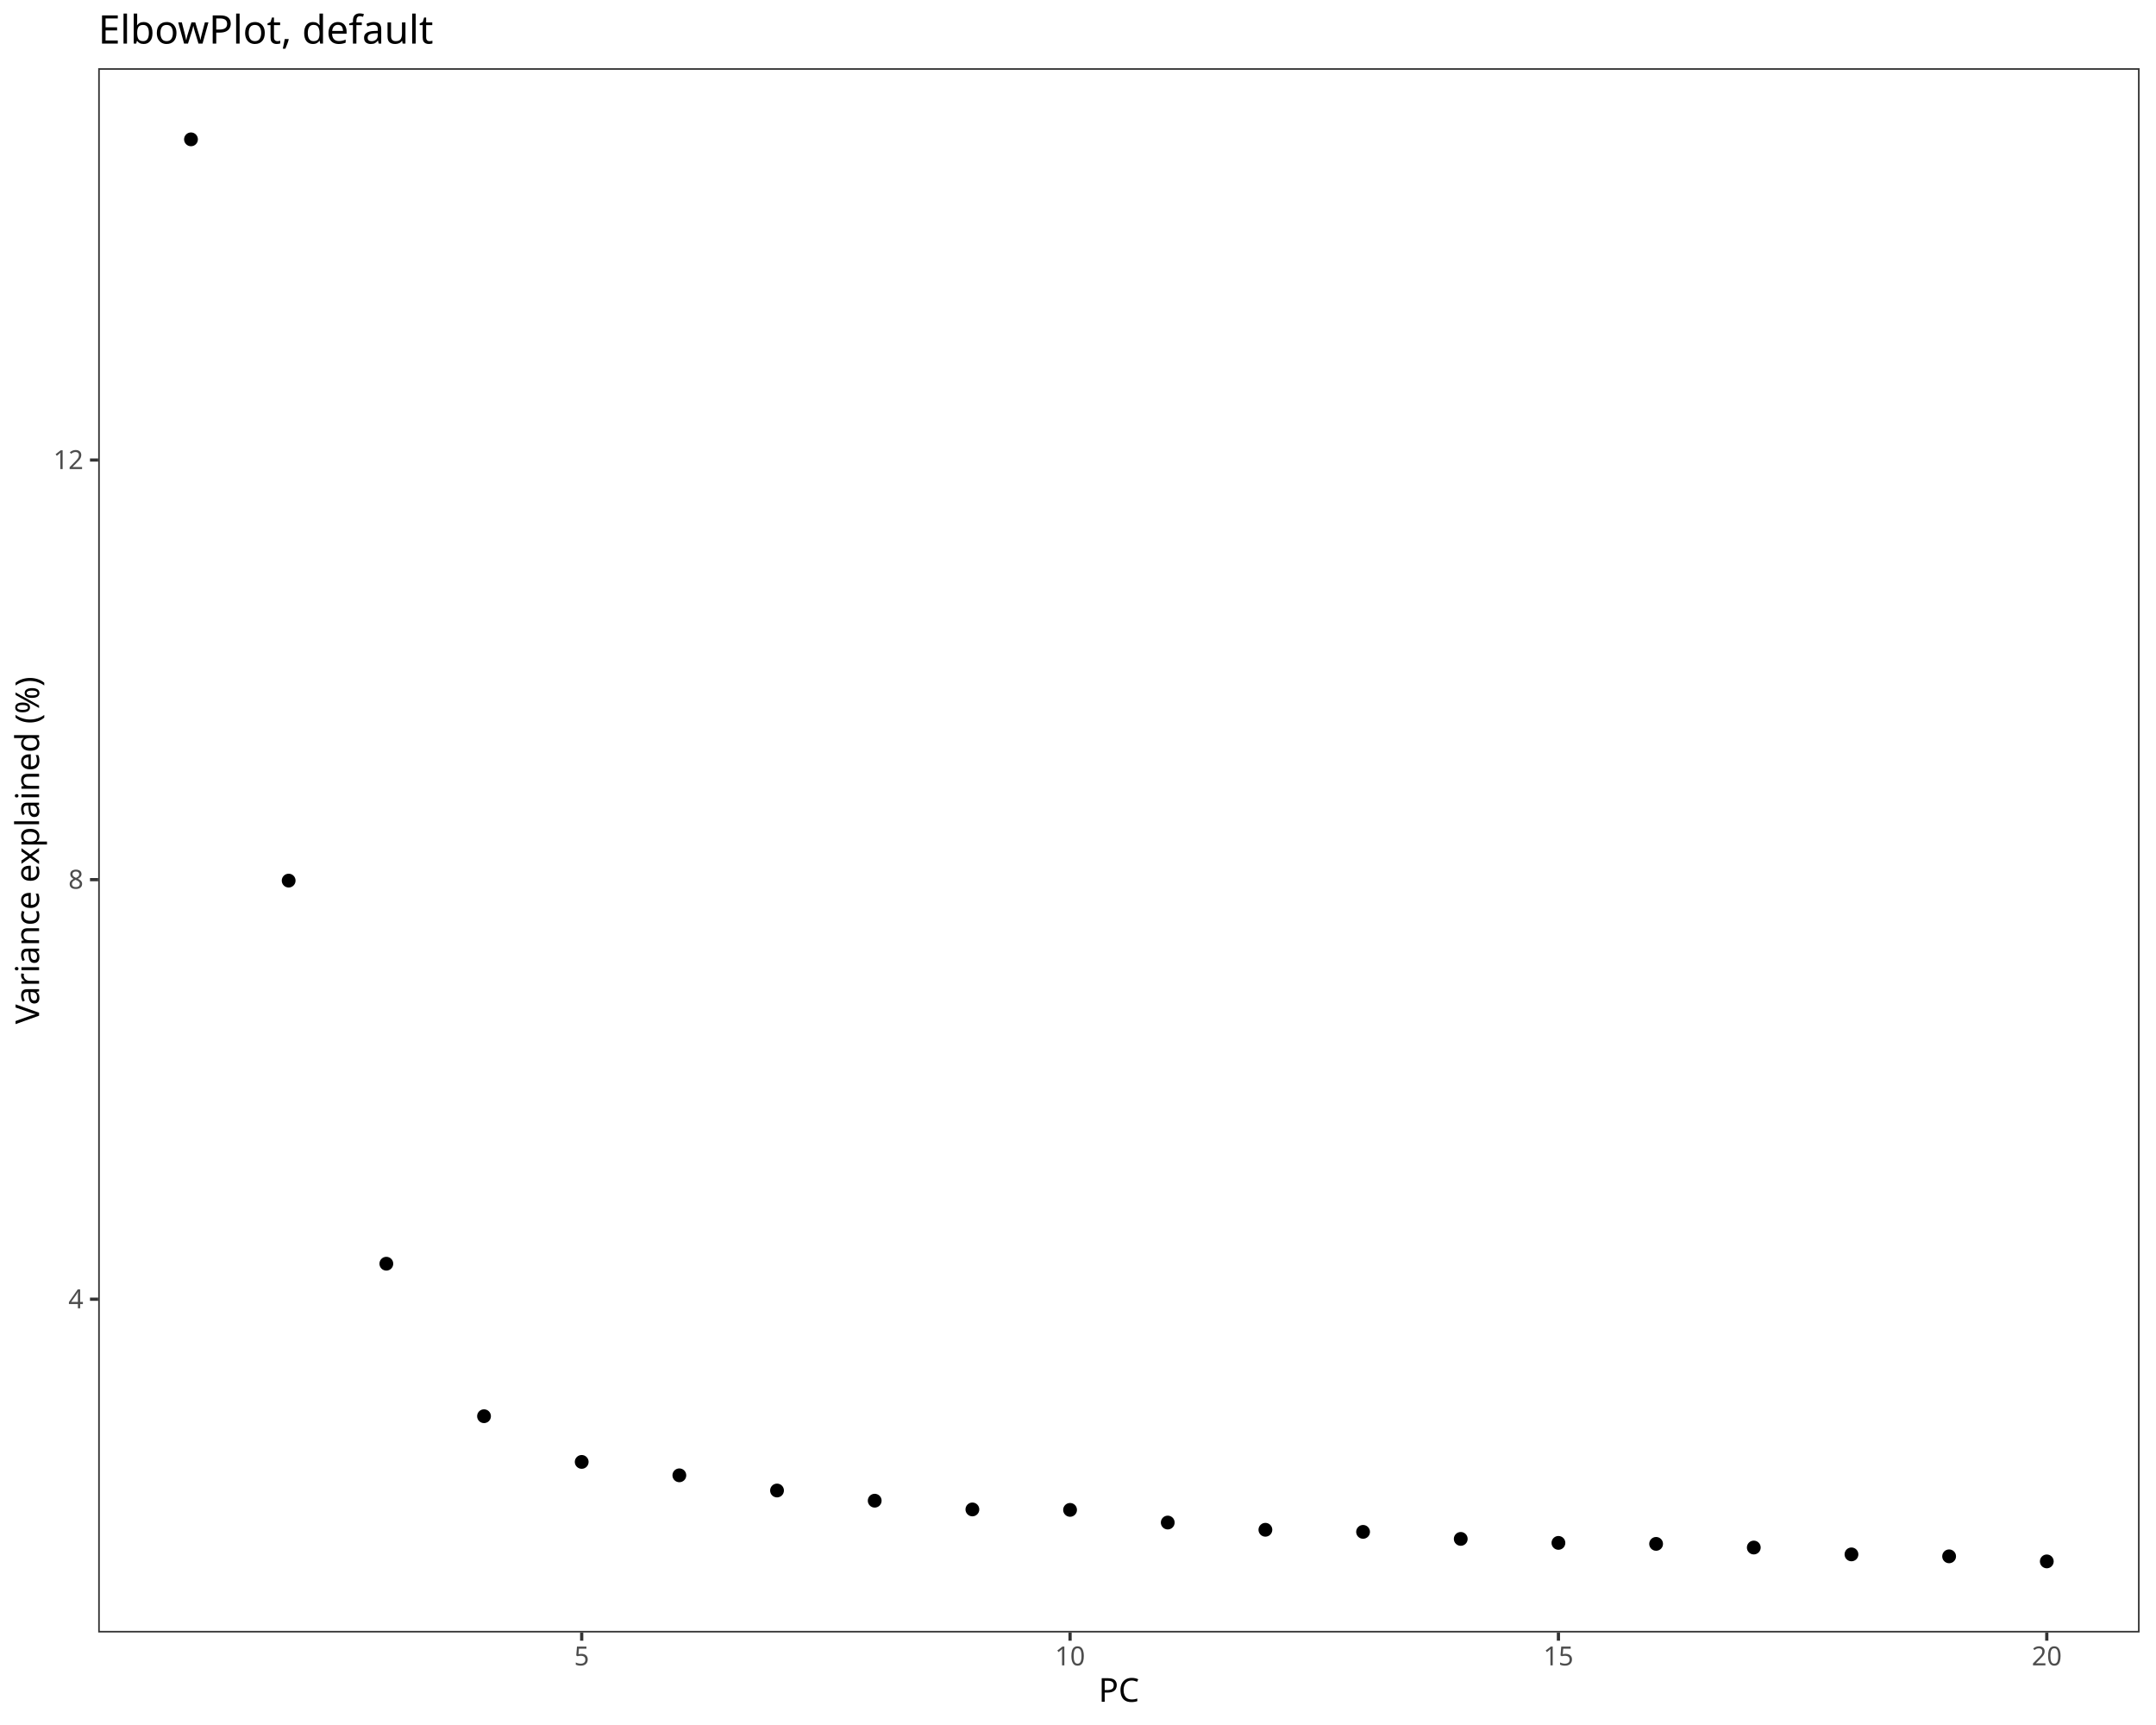
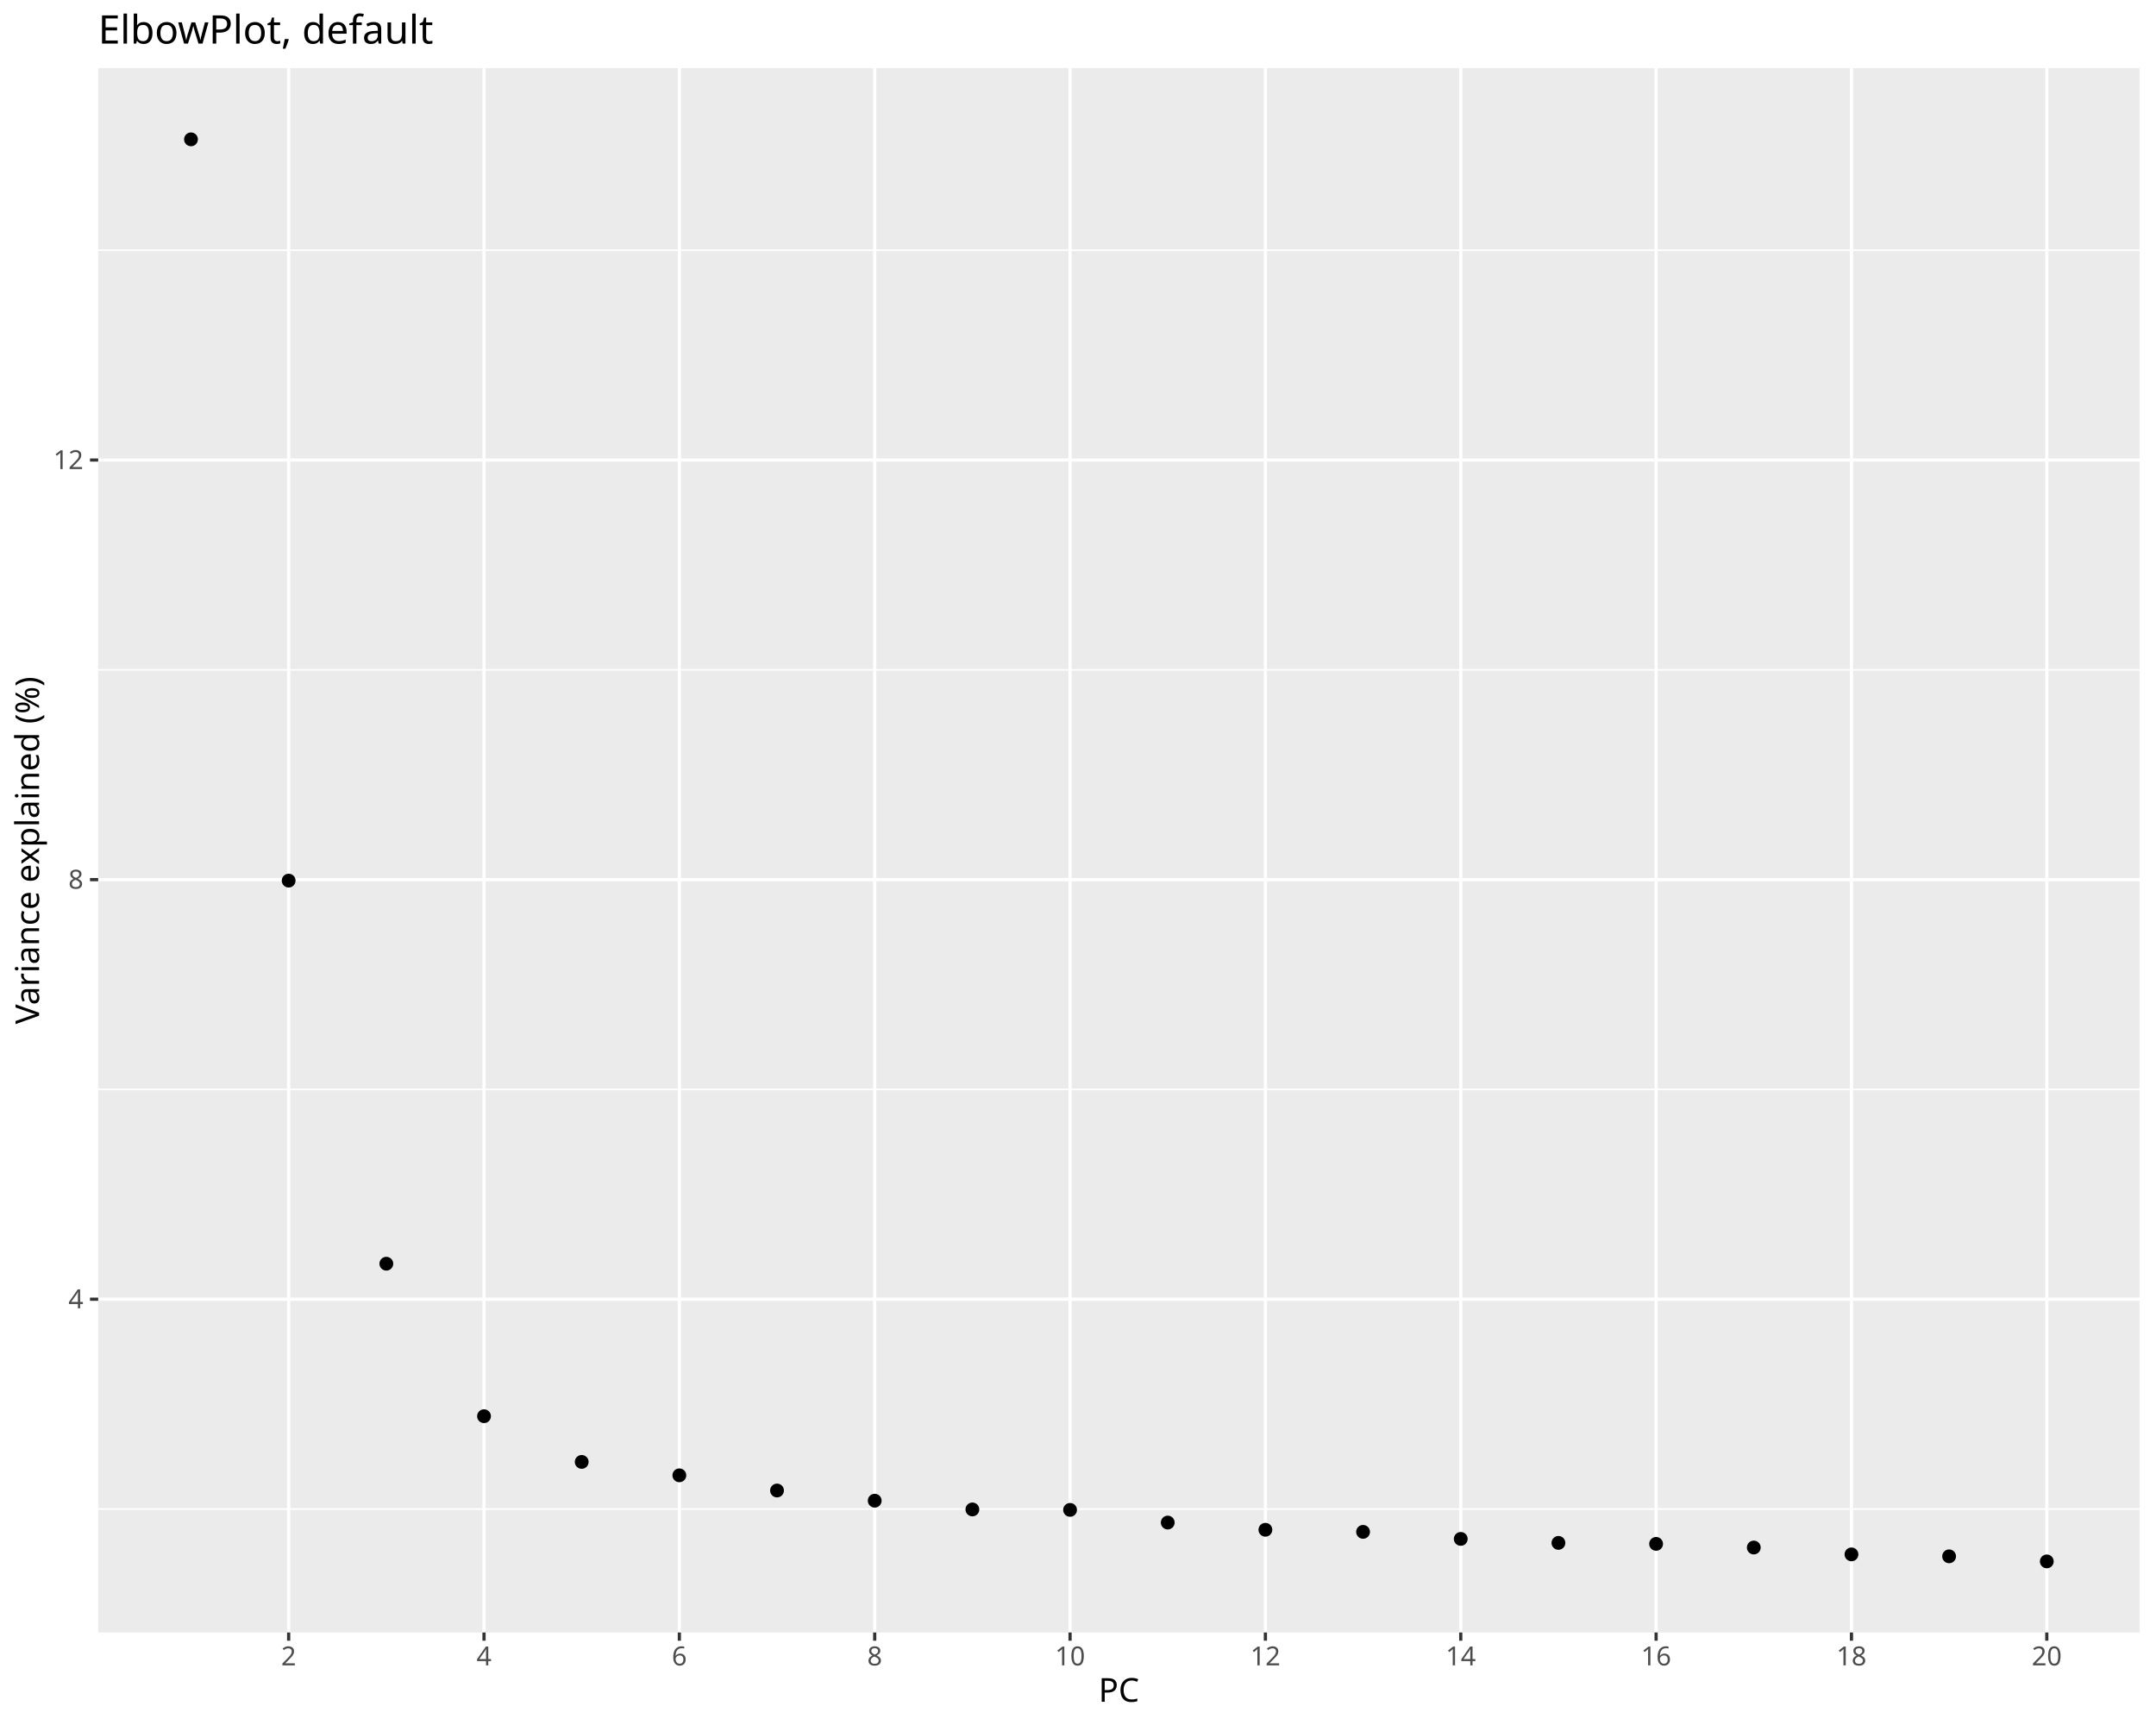
<svg xmlns="http://www.w3.org/2000/svg" class="svglite" data-engine-version="2.0" width="720.00pt" height="576.00pt" viewBox="0 0 720.00 576.00">
  <defs>
    <style type="text/css">
    .svglite line, .svglite polyline, .svglite polygon, .svglite path, .svglite rect, .svglite circle {
      fill: none;
      stroke: #000000;
      stroke-linecap: round;
      stroke-linejoin: round;
      stroke-miterlimit: 10.00;
    }
  </style>
  </defs>
  <rect width="100%" height="100%" style="stroke: none; fill: #FFFFFF;" />
  <defs>
    <clipPath id="cpMC4wMHw3MjAuMDB8MC4wMHw1NzYuMDA=">
      <rect x="0.00" y="0.00" width="720.00" height="576.00" />
    </clipPath>
  </defs>
  <g clip-path="url(#cpMC4wMHw3MjAuMDB8MC4wMHw1NzYuMDA=)">
    <rect x="0.00" y="0.00" width="720.00" height="576.00" style="stroke-width: 1.07; stroke: #FFFFFF; fill: #FFFFFF;" />
  </g>
  <defs>
    <clipPath id="cpMzIuNzl8NzE0LjUyfDIyLjc4fDU0NS4xMQ==">
      <rect x="32.79" y="22.78" width="681.73" height="522.33" />
    </clipPath>
  </defs>
  <g clip-path="url(#cpMzIuNzl8NzE0LjUyfDIyLjc4fDU0NS4xMQ==)">
-     <rect x="32.79" y="22.78" width="681.73" height="522.33" style="stroke-width: 1.07; stroke: none; fill: #FFFFFF;" />
+     <rect x="32.79" y="22.78" width="681.73" height="522.33" style="stroke-width: 1.07; stroke: none; fill: #EBEBEB;" />
+     <polyline points="32.79,503.89 714.52,503.89 " style="stroke-width: 0.53; stroke: #FFFFFF; stroke-linecap: butt;" />
+     <polyline points="32.79,363.78 714.52,363.78 " style="stroke-width: 0.53; stroke: #FFFFFF; stroke-linecap: butt;" />
+     <polyline points="32.79,223.67 714.52,223.67 " style="stroke-width: 0.53; stroke: #FFFFFF; stroke-linecap: butt;" />
+     <polyline points="32.79,83.56 714.52,83.56 " style="stroke-width: 0.53; stroke: #FFFFFF; stroke-linecap: butt;" />
+     <polyline points="32.79,433.83 714.52,433.83 " style="stroke-width: 1.07; stroke: #FFFFFF; stroke-linecap: butt;" />
+     <polyline points="32.79,293.72 714.52,293.72 " style="stroke-width: 1.07; stroke: #FFFFFF; stroke-linecap: butt;" />
+     <polyline points="32.79,153.61 714.52,153.61 " style="stroke-width: 1.07; stroke: #FFFFFF; stroke-linecap: butt;" />
+     <polyline points="96.40,545.11 96.40,22.78 " style="stroke-width: 1.07; stroke: #FFFFFF; stroke-linecap: butt;" />
+     <polyline points="161.64,545.11 161.64,22.78 " style="stroke-width: 1.07; stroke: #FFFFFF; stroke-linecap: butt;" />
+     <polyline points="226.87,545.11 226.87,22.78 " style="stroke-width: 1.07; stroke: #FFFFFF; stroke-linecap: butt;" />
+     <polyline points="292.11,545.11 292.11,22.78 " style="stroke-width: 1.07; stroke: #FFFFFF; stroke-linecap: butt;" />
+     <polyline points="357.35,545.11 357.35,22.78 " style="stroke-width: 1.07; stroke: #FFFFFF; stroke-linecap: butt;" />
+     <polyline points="422.58,545.11 422.58,22.78 " style="stroke-width: 1.07; stroke: #FFFFFF; stroke-linecap: butt;" />
+     <polyline points="487.82,545.11 487.82,22.78 " style="stroke-width: 1.07; stroke: #FFFFFF; stroke-linecap: butt;" />
+     <polyline points="553.06,545.11 553.06,22.78 " style="stroke-width: 1.07; stroke: #FFFFFF; stroke-linecap: butt;" />
+     <polyline points="618.30,545.11 618.30,22.78 " style="stroke-width: 1.07; stroke: #FFFFFF; stroke-linecap: butt;" />
+     <polyline points="683.53,545.11 683.53,22.78 " style="stroke-width: 1.07; stroke: #FFFFFF; stroke-linecap: butt;" />
    <circle cx="63.78" cy="46.53" r="1.95" style="stroke-width: 0.71; fill: #000000;" />
    <circle cx="96.40" cy="294.05" r="1.95" style="stroke-width: 0.71; fill: #000000;" />
    <circle cx="129.02" cy="421.97" r="1.95" style="stroke-width: 0.71; fill: #000000;" />
    <circle cx="161.64" cy="472.89" r="1.95" style="stroke-width: 0.71; fill: #000000;" />
    <circle cx="194.26" cy="488.15" r="1.95" style="stroke-width: 0.71; fill: #000000;" />
    <circle cx="226.87" cy="492.63" r="1.95" style="stroke-width: 0.71; fill: #000000;" />
    <circle cx="259.49" cy="497.70" r="1.95" style="stroke-width: 0.71; fill: #000000;" />
    <circle cx="292.11" cy="501.10" r="1.95" style="stroke-width: 0.71; fill: #000000;" />
    <circle cx="324.73" cy="504.02" r="1.95" style="stroke-width: 0.71; fill: #000000;" />
    <circle cx="357.35" cy="504.17" r="1.95" style="stroke-width: 0.71; fill: #000000;" />
    <circle cx="389.97" cy="508.40" r="1.95" style="stroke-width: 0.71; fill: #000000;" />
    <circle cx="422.58" cy="510.81" r="1.95" style="stroke-width: 0.71; fill: #000000;" />
    <circle cx="455.20" cy="511.51" r="1.95" style="stroke-width: 0.71; fill: #000000;" />
    <circle cx="487.82" cy="513.86" r="1.95" style="stroke-width: 0.71; fill: #000000;" />
    <circle cx="520.44" cy="515.19" r="1.95" style="stroke-width: 0.71; fill: #000000;" />
    <circle cx="553.06" cy="515.52" r="1.95" style="stroke-width: 0.71; fill: #000000;" />
    <circle cx="585.68" cy="516.74" r="1.95" style="stroke-width: 0.71; fill: #000000;" />
    <circle cx="618.30" cy="519.03" r="1.95" style="stroke-width: 0.71; fill: #000000;" />
    <circle cx="650.91" cy="519.68" r="1.95" style="stroke-width: 0.71; fill: #000000;" />
    <circle cx="683.53" cy="521.37" r="1.95" style="stroke-width: 0.71; fill: #000000;" />
-     <rect x="32.79" y="22.78" width="681.73" height="522.33" style="stroke-width: 1.07; stroke: #333333;" />
  </g>
  <g clip-path="url(#cpMC4wMHw3MjAuMDB8MC4wMHw1NzYuMDA=)">
    <text x="27.86" y="436.86" text-anchor="end" style="font-size: 8.80px; fill: #4D4D4D; font-family: sans;" textLength="4.89px" lengthAdjust="spacingAndGlyphs">4</text>
    <text x="27.86" y="296.75" text-anchor="end" style="font-size: 8.80px; fill: #4D4D4D; font-family: sans;" textLength="4.89px" lengthAdjust="spacingAndGlyphs">8</text>
    <text x="27.86" y="156.64" text-anchor="end" style="font-size: 8.80px; fill: #4D4D4D; font-family: sans;" textLength="9.79px" lengthAdjust="spacingAndGlyphs">12</text>
    <polyline points="30.05,433.83 32.79,433.83 " style="stroke-width: 1.07; stroke: #333333; stroke-linecap: butt;" />
    <polyline points="30.05,293.72 32.79,293.72 " style="stroke-width: 1.07; stroke: #333333; stroke-linecap: butt;" />
    <polyline points="30.05,153.61 32.79,153.61 " style="stroke-width: 1.07; stroke: #333333; stroke-linecap: butt;" />
-     <polyline points="194.26,547.85 194.26,545.11 " style="stroke-width: 1.07; stroke: #333333; stroke-linecap: butt;" />
+     <polyline points="96.40,547.85 96.40,545.11 " style="stroke-width: 1.07; stroke: #333333; stroke-linecap: butt;" />
+     <polyline points="161.64,547.85 161.64,545.11 " style="stroke-width: 1.07; stroke: #333333; stroke-linecap: butt;" />
+     <polyline points="226.87,547.85 226.87,545.11 " style="stroke-width: 1.07; stroke: #333333; stroke-linecap: butt;" />
+     <polyline points="292.11,547.85 292.11,545.11 " style="stroke-width: 1.07; stroke: #333333; stroke-linecap: butt;" />
    <polyline points="357.35,547.85 357.35,545.11 " style="stroke-width: 1.07; stroke: #333333; stroke-linecap: butt;" />
-     <polyline points="520.44,547.85 520.44,545.11 " style="stroke-width: 1.07; stroke: #333333; stroke-linecap: butt;" />
+     <polyline points="422.58,547.85 422.58,545.11 " style="stroke-width: 1.07; stroke: #333333; stroke-linecap: butt;" />
+     <polyline points="487.82,547.85 487.82,545.11 " style="stroke-width: 1.07; stroke: #333333; stroke-linecap: butt;" />
+     <polyline points="553.06,547.85 553.06,545.11 " style="stroke-width: 1.07; stroke: #333333; stroke-linecap: butt;" />
+     <polyline points="618.30,547.85 618.30,545.11 " style="stroke-width: 1.07; stroke: #333333; stroke-linecap: butt;" />
    <polyline points="683.53,547.85 683.53,545.11 " style="stroke-width: 1.07; stroke: #333333; stroke-linecap: butt;" />
-     <text x="194.26" y="556.10" text-anchor="middle" style="font-size: 8.80px; fill: #4D4D4D; font-family: sans;" textLength="4.89px" lengthAdjust="spacingAndGlyphs">5</text>
+     <text x="96.40" y="556.10" text-anchor="middle" style="font-size: 8.80px; fill: #4D4D4D; font-family: sans;" textLength="4.89px" lengthAdjust="spacingAndGlyphs">2</text>
+     <text x="161.64" y="556.10" text-anchor="middle" style="font-size: 8.80px; fill: #4D4D4D; font-family: sans;" textLength="4.89px" lengthAdjust="spacingAndGlyphs">4</text>
+     <text x="226.87" y="556.10" text-anchor="middle" style="font-size: 8.80px; fill: #4D4D4D; font-family: sans;" textLength="4.89px" lengthAdjust="spacingAndGlyphs">6</text>
+     <text x="292.11" y="556.10" text-anchor="middle" style="font-size: 8.80px; fill: #4D4D4D; font-family: sans;" textLength="4.89px" lengthAdjust="spacingAndGlyphs">8</text>
    <text x="357.35" y="556.10" text-anchor="middle" style="font-size: 8.80px; fill: #4D4D4D; font-family: sans;" textLength="9.79px" lengthAdjust="spacingAndGlyphs">10</text>
-     <text x="520.44" y="556.10" text-anchor="middle" style="font-size: 8.80px; fill: #4D4D4D; font-family: sans;" textLength="9.79px" lengthAdjust="spacingAndGlyphs">15</text>
+     <text x="422.58" y="556.10" text-anchor="middle" style="font-size: 8.80px; fill: #4D4D4D; font-family: sans;" textLength="9.79px" lengthAdjust="spacingAndGlyphs">12</text>
+     <text x="487.82" y="556.10" text-anchor="middle" style="font-size: 8.80px; fill: #4D4D4D; font-family: sans;" textLength="9.79px" lengthAdjust="spacingAndGlyphs">14</text>
+     <text x="553.06" y="556.10" text-anchor="middle" style="font-size: 8.80px; fill: #4D4D4D; font-family: sans;" textLength="9.79px" lengthAdjust="spacingAndGlyphs">16</text>
+     <text x="618.30" y="556.10" text-anchor="middle" style="font-size: 8.80px; fill: #4D4D4D; font-family: sans;" textLength="9.79px" lengthAdjust="spacingAndGlyphs">18</text>
    <text x="683.53" y="556.10" text-anchor="middle" style="font-size: 8.80px; fill: #4D4D4D; font-family: sans;" textLength="9.79px" lengthAdjust="spacingAndGlyphs">20</text>
    <text x="373.66" y="568.24" text-anchor="middle" style="font-size: 11.00px; font-family: sans;" textLength="15.29px" lengthAdjust="spacingAndGlyphs">PC</text>
    <text transform="translate(13.05,283.95) rotate(-90)" text-anchor="middle" style="font-size: 11.00px; font-family: sans;" textLength="113.74px" lengthAdjust="spacingAndGlyphs">Variance explained (%)</text>
    <text x="32.79" y="14.56" style="font-size: 13.20px; font-family: sans;" textLength="105.67px" lengthAdjust="spacingAndGlyphs">ElbowPlot, default</text>
  </g>
</svg>
